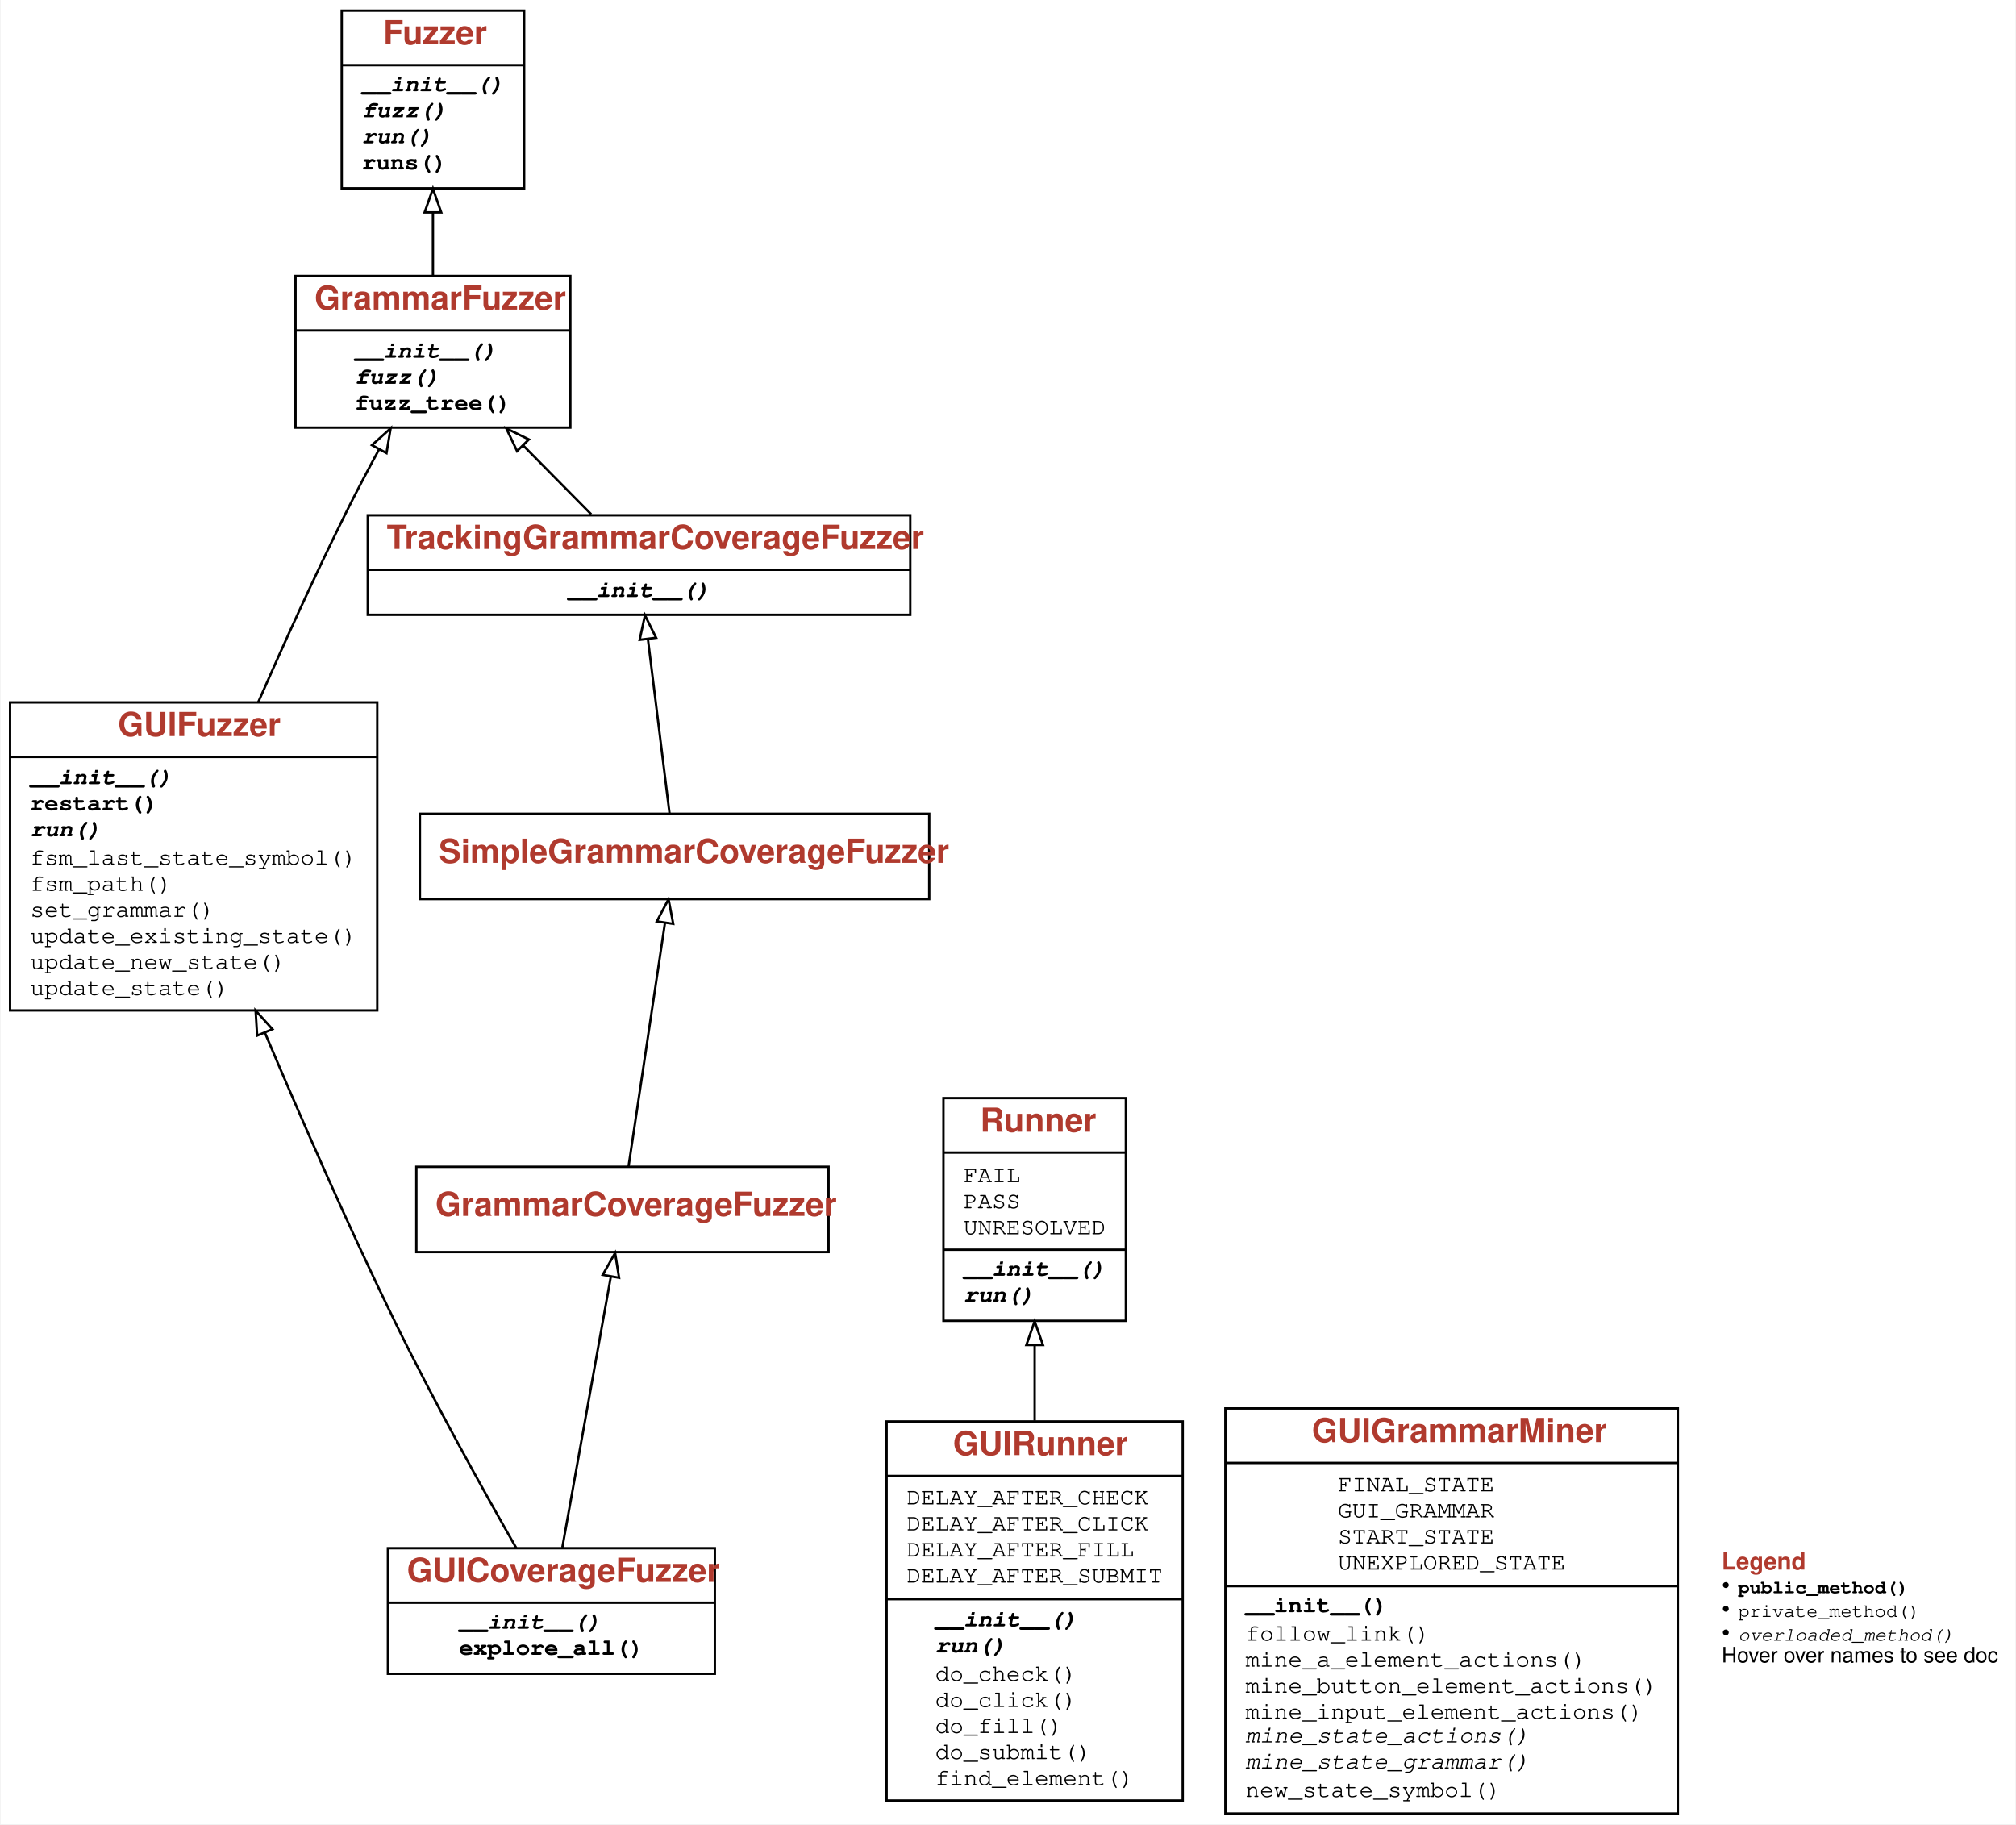
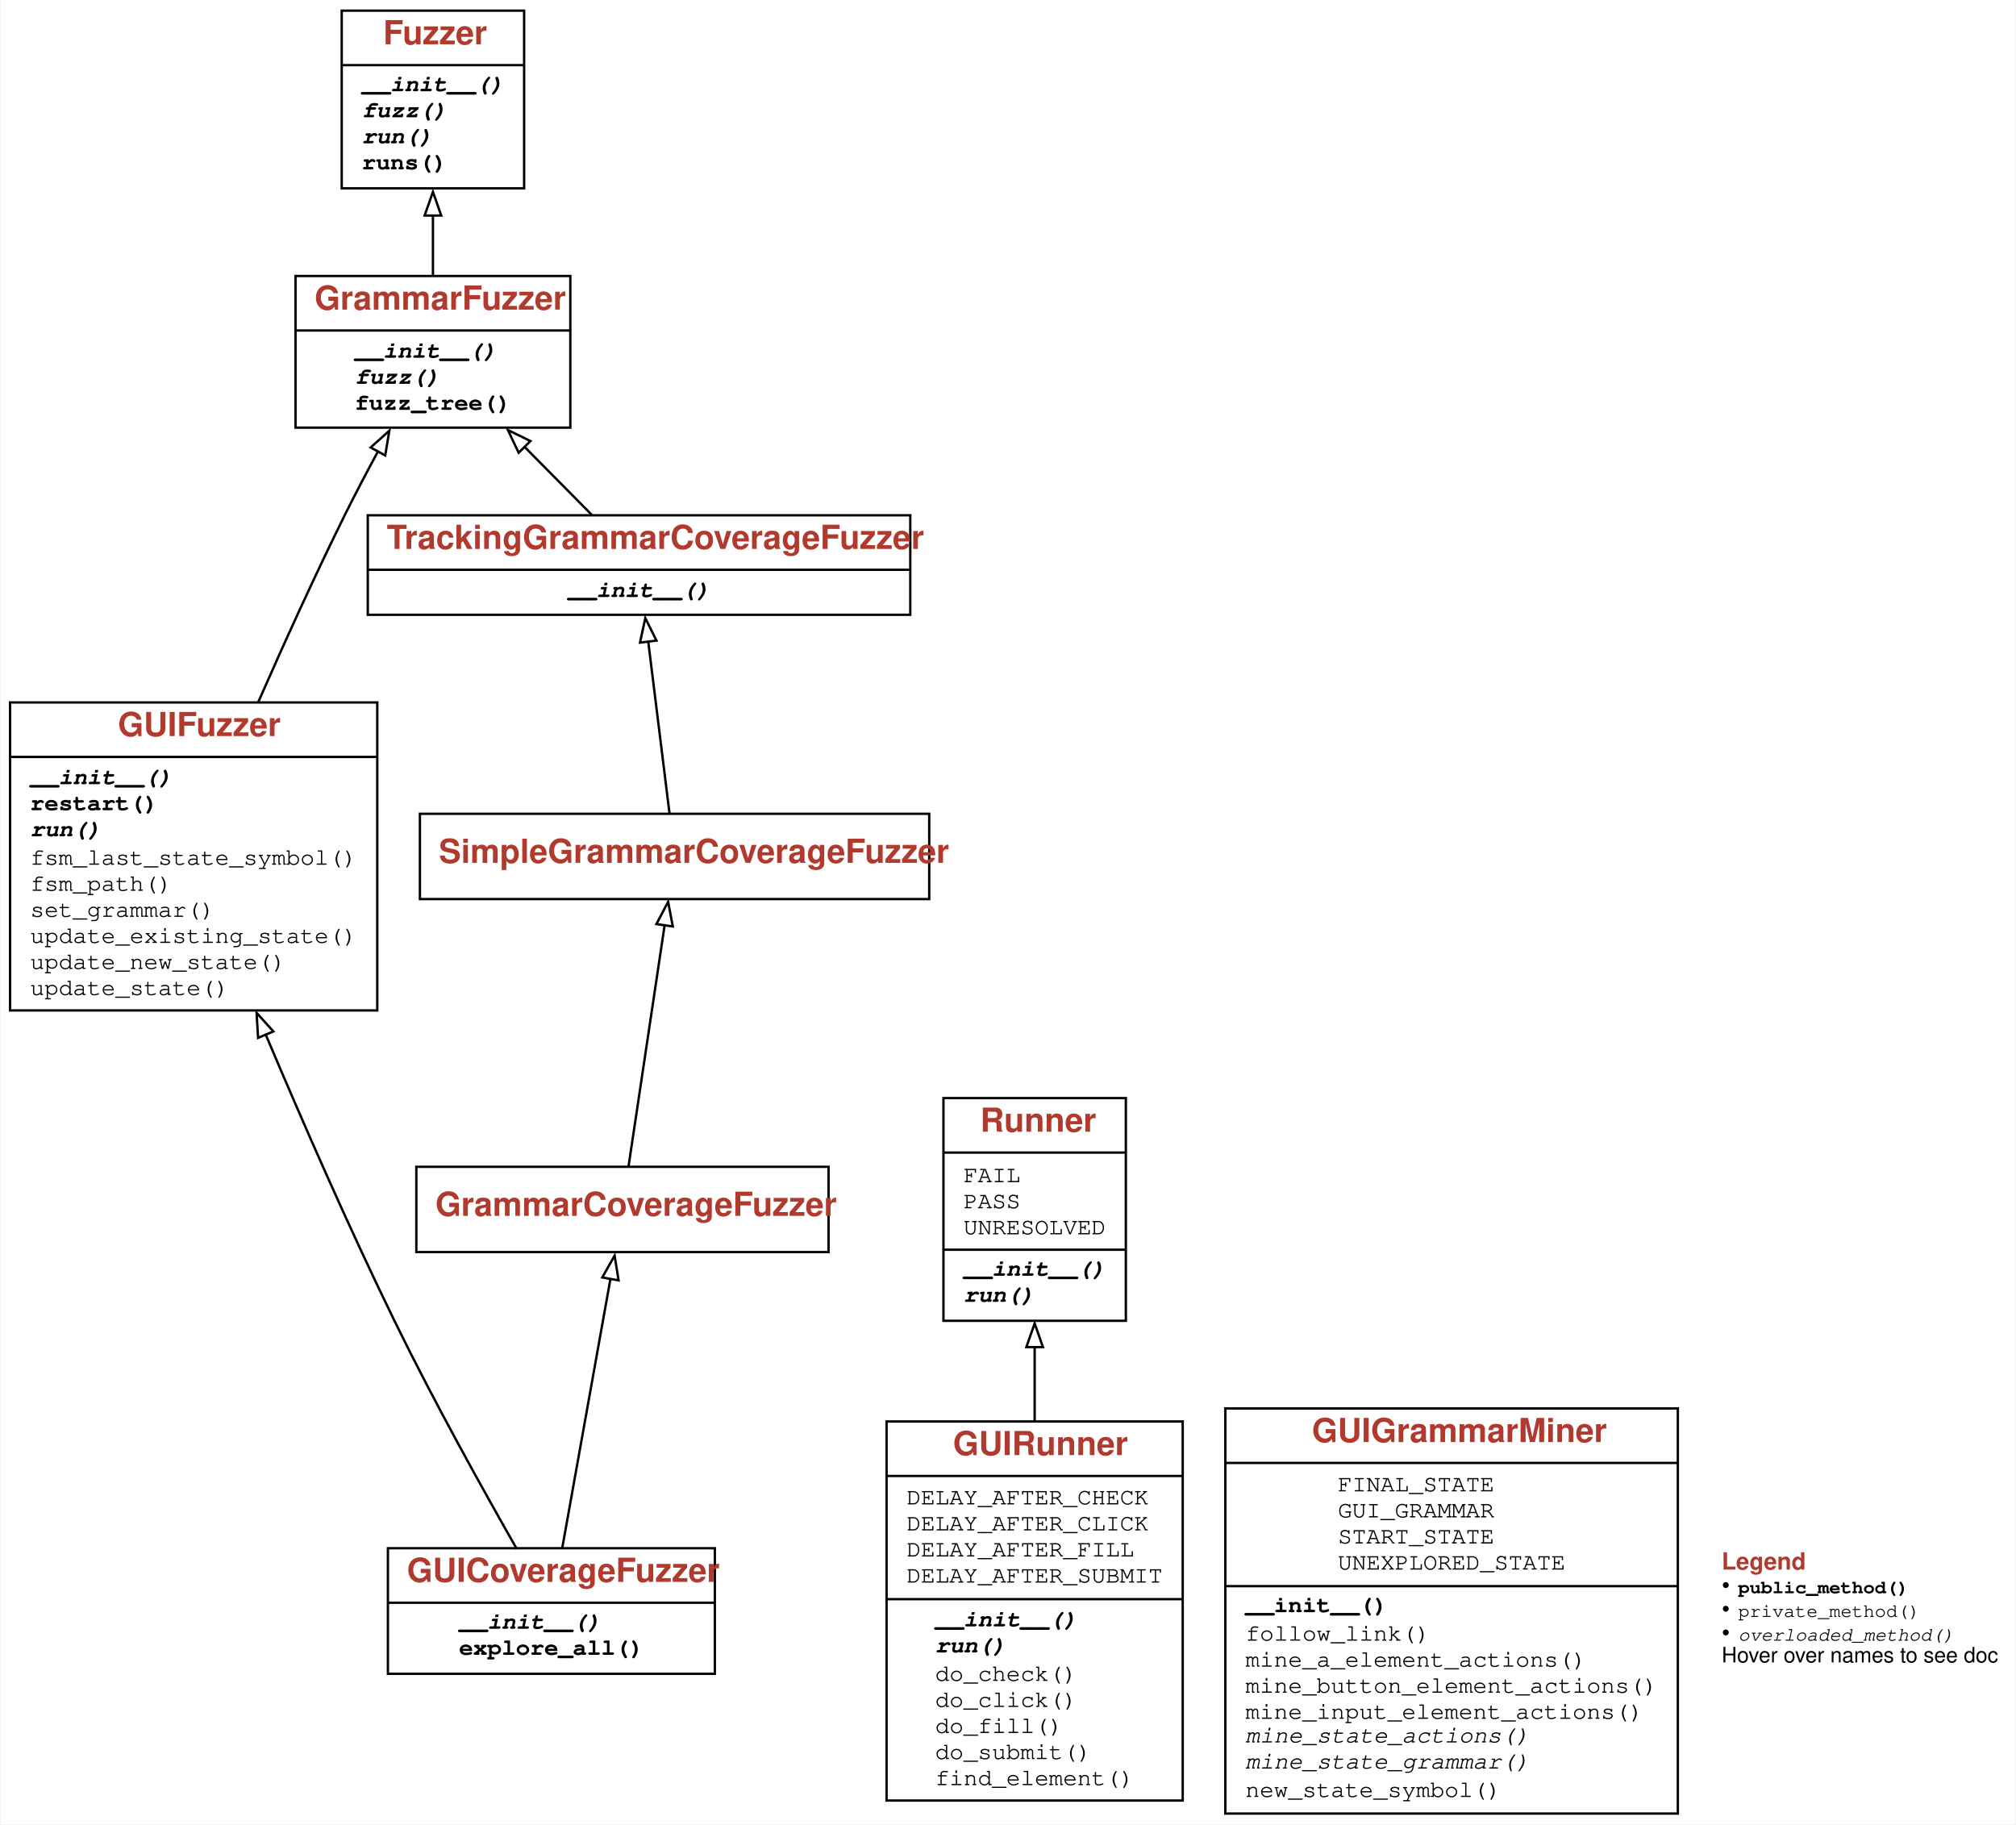
<svg xmlns="http://www.w3.org/2000/svg" xmlns:xlink="http://www.w3.org/1999/xlink" width="851pt" height="770pt" viewBox="0.00 0.00 850.50 770.00">
  <g id="graph0" class="graph" transform="scale(1 1) rotate(0) translate(4 766)">
    <g id="a_graph0">
      <a xlink:title="GUIFuzzer class hierarchy">
-         <polygon fill="white" stroke="transparent" points="-4,4 -4,-766 846.5,-766 846.5,4 -4,4" />
+         <polygon fill="white" stroke="none" points="-4,4 -4,-766 846.5,-766 846.5,4 -4,4" />
      </a>
    </g>
    <g id="node1" class="node">
      <g id="a_node1">
        <a xlink:href="#" xlink:title="class GUIFuzzer:&#10;A fuzzer for GUIs, using Selenium.">
          <polygon fill="none" stroke="black" points="0,-339.5 0,-469.5 155,-469.5 155,-339.5 0,-339.5" />
          <text text-anchor="start" x="45.5" y="-455.3" font-family="Patua One, Helvetica, sans-serif" font-weight="bold" font-size="14.00" fill="#b03a2e">GUIFuzzer</text>
-           <polyline fill="none" stroke="black" points="0,-446.5 155,-446.5 " />
+           <polyline fill="none" stroke="black" points="0,-446.5 155,-446.5" />
          <g id="a_node1_0">
            <a xlink:href="#" xlink:title="GUIFuzzer">
              <g id="a_node1_1">
                <a xlink:href="#" xlink:title="__init__(self, driver, *, miner: Optional[GUIGrammarMiner] = None, stay_on_host: bool = True, log_gui_exploration: bool = False, disp_gui_exploration: bool = False, **kwargs) -&gt; None:&#10;Constructor.&#10;`driver` - the Selenium driver to use.&#10;`miner` - the miner to use (default: `GUIGrammarMiner(driver)`)&#10;`stay_on_host` - if True (default), do not explore external links.&#10;`log_gui_exploration` - if set, print out exploration steps.&#10;`disp_gui_exploration` - if set, display screenshot of current Web page&#10;as well as FSM diagrams during exploration.&#10;Other keyword arguments are passed to the `GrammarFuzzer` superclass.">
                  <text text-anchor="start" x="8.5" y="-435" font-family="'Fira Mono', 'Source Code Pro', 'Courier', monospace" font-weight="bold" font-style="italic" font-size="10.00">__init__()</text>
                </a>
              </g>
              <g id="a_node1_2">
                <a xlink:href="#" xlink:title="restart(self) -&gt; None:&#10;Get back to original URL">
                  <text text-anchor="start" x="8.5" y="-424" font-family="'Fira Mono', 'Source Code Pro', 'Courier', monospace" font-weight="bold" font-size="10.00">restart()</text>
                </a>
              </g>
              <g id="a_node1_3">
                <a xlink:href="#" xlink:title="run(self, runner: GUIRunner) -&gt; Tuple[str, str]:&#10;Run the fuzzer on the given GUIRunner `runner`.">
                  <text text-anchor="start" x="8.5" y="-413" font-family="'Fira Mono', 'Source Code Pro', 'Courier', monospace" font-weight="bold" font-style="italic" font-size="10.00">run()</text>
                </a>
              </g>
              <g id="a_node1_4">
                <a xlink:href="#" xlink:title="fsm_last_state_symbol(self, tree: DerivationTree) -&gt; str:&#10;Return current (expected) state symbol">
                  <text text-anchor="start" x="8.5" y="-401" font-family="'Fira Mono', 'Source Code Pro', 'Courier', monospace" font-size="10.00">fsm_last_state_symbol()</text>
                </a>
              </g>
              <g id="a_node1_5">
                <a xlink:href="#" xlink:title="fsm_path(self, tree: DerivationTree) -&gt; List[str]:&#10;Return sequence of state symbols.">
                  <text text-anchor="start" x="8.5" y="-390" font-family="'Fira Mono', 'Source Code Pro', 'Courier', monospace" font-size="10.00">fsm_path()</text>
                </a>
              </g>
              <g id="a_node1_6">
                <a xlink:href="#" xlink:title="set_grammar(self, new_grammar: Dict[str, List[Expansion]]) -&gt; None:&#10;Set grammar to `new_grammar`.">
                  <text text-anchor="start" x="8.5" y="-379" font-family="'Fira Mono', 'Source Code Pro', 'Courier', monospace" font-size="10.00">set_grammar()</text>
                </a>
              </g>
              <g id="a_node1_7">
                <a xlink:href="#" xlink:title="update_existing_state(self) -&gt; None:&#10;Update actions of existing state">
                  <text text-anchor="start" x="8.5" y="-368" font-family="'Fira Mono', 'Source Code Pro', 'Courier', monospace" font-size="10.00">update_existing_state()</text>
                </a>
              </g>
              <g id="a_node1_8">
                <a xlink:href="#" xlink:title="update_new_state(self) -&gt; None:&#10;Found new state; extend grammar accordingly">
                  <text text-anchor="start" x="8.5" y="-357" font-family="'Fira Mono', 'Source Code Pro', 'Courier', monospace" font-size="10.00">update_new_state()</text>
                </a>
              </g>
              <g id="a_node1_9">
                <a xlink:href="#" xlink:title="update_state(self) -&gt; None:&#10;Determine current state from current Web page">
                  <text text-anchor="start" x="8.5" y="-346" font-family="'Fira Mono', 'Source Code Pro', 'Courier', monospace" font-size="10.00">update_state()</text>
                </a>
              </g>
            </a>
          </g>
        </a>
      </g>
    </g>
    <g id="node2" class="node">
      <g id="a_node2">
        <a xlink:href="GrammarFuzzer.ipynb" xlink:title="class GrammarFuzzer:&#10;Produce strings from grammars efficiently, using derivation trees.">
          <polygon fill="none" stroke="black" points="120.5,-585.5 120.5,-649.5 236.5,-649.5 236.5,-585.5 120.5,-585.5" />
          <text text-anchor="start" x="128.5" y="-635.3" font-family="Patua One, Helvetica, sans-serif" font-weight="bold" font-size="14.00" fill="#b03a2e">GrammarFuzzer</text>
-           <polyline fill="none" stroke="black" points="120.5,-626.5 236.5,-626.5 " />
+           <polyline fill="none" stroke="black" points="120.5,-626.5 236.5,-626.5" />
          <g id="a_node2_10">
            <a xlink:href="#" xlink:title="GrammarFuzzer">
              <g id="a_node2_11">
                <a xlink:href="GrammarFuzzer.ipynb" xlink:title="__init__(self, grammar: Dict[str, List[Expansion]], start_symbol: str = '&lt;start&gt;', min_nonterminals: int = 0, max_nonterminals: int = 10, disp: bool = False, log: Union[bool, int] = False) -&gt; None:&#10;Produce strings from `grammar`, starting with `start_symbol`.&#10;If `min_nonterminals` or `max_nonterminals` is given, use them as limits&#10;for the number of nonterminals produced.&#10;If `disp` is set, display the intermediate derivation trees.&#10;If `log` is set, show intermediate steps as text on standard output.">
                  <text text-anchor="start" x="145.5" y="-615" font-family="'Fira Mono', 'Source Code Pro', 'Courier', monospace" font-weight="bold" font-style="italic" font-size="10.00">__init__()</text>
                </a>
              </g>
              <g id="a_node2_12">
                <a xlink:href="GrammarFuzzer.ipynb" xlink:title="fuzz(self) -&gt; str:&#10;Produce a string from the grammar.">
                  <text text-anchor="start" x="145.5" y="-604" font-family="'Fira Mono', 'Source Code Pro', 'Courier', monospace" font-weight="bold" font-style="italic" font-size="10.00">fuzz()</text>
                </a>
              </g>
              <g id="a_node2_13">
                <a xlink:href="GrammarFuzzer.ipynb" xlink:title="fuzz_tree(self) -&gt; DerivationTree:&#10;Produce a derivation tree from the grammar.">
                  <text text-anchor="start" x="145.5" y="-593" font-family="'Fira Mono', 'Source Code Pro', 'Courier', monospace" font-weight="bold" font-size="10.00">fuzz_tree()</text>
                </a>
              </g>
            </a>
          </g>
        </a>
      </g>
    </g>
    <g id="edge1" class="edge">
-       <path fill="none" stroke="black" d="M104.75,-469.6C115.72,-494.59 128.77,-523.34 141.5,-549 145.91,-557.89 150.87,-567.29 155.69,-576.17" />
-       <polygon fill="none" stroke="black" points="152.76,-578.11 160.64,-585.19 158.9,-574.74 152.76,-578.11" />
+       <path fill="none" stroke="black" d="M104.59,-469.24C115.59,-494.32 128.71,-523.22 141.5,-549 145.81,-557.69 150.65,-566.88 155.38,-575.59" />
+       <polygon fill="none" stroke="black" points="152.22,-577.12 160.1,-584.2 158.36,-573.75 152.22,-577.12" />
    </g>
    <g id="node3" class="node">
      <g id="a_node3">
        <a xlink:href="Fuzzer.ipynb" xlink:title="class Fuzzer:&#10;Base class for fuzzers.">
          <polygon fill="none" stroke="black" points="140,-686.5 140,-761.5 217,-761.5 217,-686.5 140,-686.5" />
          <text text-anchor="start" x="157.5" y="-747.3" font-family="Patua One, Helvetica, sans-serif" font-weight="bold" font-size="14.00" fill="#b03a2e">Fuzzer</text>
-           <polyline fill="none" stroke="black" points="140,-738.5 217,-738.5 " />
+           <polyline fill="none" stroke="black" points="140,-738.5 217,-738.5" />
          <g id="a_node3_14">
            <a xlink:href="#" xlink:title="Fuzzer">
              <g id="a_node3_15">
                <a xlink:href="Fuzzer.ipynb" xlink:title="__init__(self) -&gt; None:&#10;Constructor">
                  <text text-anchor="start" x="148.5" y="-727.5" font-family="'Fira Mono', 'Source Code Pro', 'Courier', monospace" font-weight="bold" font-style="italic" font-size="10.00">__init__()</text>
                </a>
              </g>
              <g id="a_node3_16">
                <a xlink:href="Fuzzer.ipynb" xlink:title="fuzz(self) -&gt; str:&#10;Return fuzz input">
                  <text text-anchor="start" x="148.5" y="-716.5" font-family="'Fira Mono', 'Source Code Pro', 'Courier', monospace" font-weight="bold" font-style="italic" font-size="10.00">fuzz()</text>
                </a>
              </g>
              <g id="a_node3_17">
                <a xlink:href="Fuzzer.ipynb" xlink:title="run(self, runner: Fuzzer.Runner = &lt;Fuzzer.Runner object&gt;) -&gt; Tuple[subprocess.CompletedProcess, str]:&#10;Run `runner` with fuzz input">
                  <text text-anchor="start" x="148.5" y="-705.5" font-family="'Fira Mono', 'Source Code Pro', 'Courier', monospace" font-weight="bold" font-style="italic" font-size="10.00">run()</text>
                </a>
              </g>
              <g id="a_node3_18">
                <a xlink:href="Fuzzer.ipynb" xlink:title="runs(self, runner: Fuzzer.Runner = &lt;Fuzzer.PrintRunner object&gt;, trials: int = 10) -&gt; List[Tuple[subprocess.CompletedProcess, str]]:&#10;Run `runner` with fuzz input, `trials` times">
                  <text text-anchor="start" x="148.5" y="-694.5" font-family="'Fira Mono', 'Source Code Pro', 'Courier', monospace" font-weight="bold" font-size="10.00">runs()</text>
                </a>
              </g>
            </a>
          </g>
        </a>
      </g>
    </g>
    <g id="edge2" class="edge">
-       <path fill="none" stroke="black" d="M178.5,-649.57C178.5,-657.96 178.5,-667.23 178.5,-676.28" />
-       <polygon fill="none" stroke="black" points="175,-676.34 178.5,-686.34 182,-676.34 175,-676.34" />
+       <path fill="none" stroke="black" d="M178.5,-649.29C178.5,-657.41 178.5,-666.37 178.5,-675.16" />
+       <polygon fill="none" stroke="black" points="175,-675.02 178.5,-685.02 182,-675.02 175,-675.02" />
    </g>
    <g id="node4" class="node">
      <g id="a_node4">
        <a xlink:href="#" xlink:title="class GUICoverageFuzzer:&#10;Systematically explore all states of the current Web page">
          <polygon fill="none" stroke="black" points="159.5,-59.5 159.5,-112.5 297.5,-112.5 297.5,-59.5 159.5,-59.5" />
          <text text-anchor="start" x="167.5" y="-98.3" font-family="Patua One, Helvetica, sans-serif" font-weight="bold" font-size="14.00" fill="#b03a2e">GUICoverageFuzzer</text>
-           <polyline fill="none" stroke="black" points="159.5,-89.5 297.5,-89.5 " />
+           <polyline fill="none" stroke="black" points="159.5,-89.5 297.5,-89.5" />
          <g id="a_node4_19">
            <a xlink:href="#" xlink:title="GUICoverageFuzzer">
              <g id="a_node4_20">
                <a xlink:href="#" xlink:title="__init__(self, *args, **kwargs):&#10;Constructor. All args are passed to the `GUIFuzzer` superclass.">
                  <text text-anchor="start" x="189.5" y="-78.5" font-family="'Fira Mono', 'Source Code Pro', 'Courier', monospace" font-weight="bold" font-style="italic" font-size="10.00">__init__()</text>
                </a>
              </g>
              <g id="a_node4_21">
                <a xlink:href="#" xlink:title="explore_all(self, runner: GUIRunner, max_actions=100) -&gt; None:&#10;Explore all states of the GUI, up to `max_actions` (default 100).">
                  <text text-anchor="start" x="189.5" y="-67.5" font-family="'Fira Mono', 'Source Code Pro', 'Courier', monospace" font-weight="bold" font-size="10.00">explore_all()</text>
                </a>
              </g>
            </a>
          </g>
        </a>
      </g>
    </g>
    <g id="edge3" class="edge">
-       <path fill="none" stroke="black" d="M213.66,-112.61C199.82,-136.87 178.9,-174.46 162.5,-208 143.02,-247.85 123.15,-293.23 107.52,-330.23" />
-       <polygon fill="none" stroke="black" points="104.3,-328.88 103.65,-339.45 110.75,-331.59 104.3,-328.88" />
+       <path fill="none" stroke="black" d="M213.93,-112.15C200.09,-136.39 179,-174.25 162.5,-208 143.11,-247.66 123.33,-292.81 107.74,-329.72" />
+       <polygon fill="none" stroke="black" points="104.7,-327.93 104.05,-338.5 111.15,-330.64 104.7,-327.93" />
    </g>
    <g id="node5" class="node">
      <g id="a_node5">
        <a xlink:href="GrammarCoverageFuzzer.ipynb" xlink:title="class GrammarCoverageFuzzer:&#10;Produce from grammars, aiming for coverage of all expansions.">
          <polygon fill="none" stroke="black" points="171.5,-237.5 171.5,-273.5 345.5,-273.5 345.5,-237.5 171.5,-237.5" />
          <text text-anchor="start" x="179.5" y="-252.8" font-family="Patua One, Helvetica, sans-serif" font-weight="bold" font-size="14.00" fill="#b03a2e">GrammarCoverageFuzzer</text>
        </a>
      </g>
    </g>
    <g id="edge4" class="edge">
-       <path fill="none" stroke="black" d="M233.12,-112.8C238.67,-143.81 247.95,-195.58 253.61,-227.22" />
-       <polygon fill="none" stroke="black" points="250.18,-227.9 255.39,-237.12 257.07,-226.66 250.18,-227.9" />
+       <path fill="none" stroke="black" d="M233.06,-112.44C238.55,-143.11 247.76,-194.51 253.46,-226.35" />
+       <polygon fill="none" stroke="black" points="249.98,-226.79 255.19,-236.02 256.87,-225.56 249.98,-226.79" />
    </g>
    <g id="node6" class="node">
      <g id="a_node6">
        <a xlink:href="GrammarCoverageFuzzer.ipynb" xlink:title="class SimpleGrammarCoverageFuzzer:&#10;When choosing expansions, prefer expansions not covered.">
          <polygon fill="none" stroke="black" points="173,-386.5 173,-422.5 388,-422.5 388,-386.5 173,-386.5" />
          <text text-anchor="start" x="181" y="-401.8" font-family="Patua One, Helvetica, sans-serif" font-weight="bold" font-size="14.00" fill="#b03a2e">SimpleGrammarCoverageFuzzer</text>
        </a>
      </g>
    </g>
    <g id="edge5" class="edge">
-       <path fill="none" stroke="black" d="M261.07,-273.65C264.84,-298.88 271.93,-346.24 276.42,-376.26" />
-       <polygon fill="none" stroke="black" points="273.01,-377.09 277.95,-386.46 279.93,-376.05 273.01,-377.09" />
+       <path fill="none" stroke="black" d="M261.02,-273.36C264.77,-298.4 271.84,-345.67 276.36,-375.82" />
+       <polygon fill="none" stroke="black" points="272.84,-375.97 277.78,-385.34 279.76,-374.93 272.84,-375.97" />
    </g>
    <g id="node7" class="node">
      <g id="a_node7">
        <a xlink:href="GrammarCoverageFuzzer.ipynb" xlink:title="class TrackingGrammarCoverageFuzzer:&#10;Track grammar coverage during production">
          <polygon fill="none" stroke="black" points="151,-506.5 151,-548.5 380,-548.5 380,-506.5 151,-506.5" />
          <text text-anchor="start" x="159" y="-534.3" font-family="Patua One, Helvetica, sans-serif" font-weight="bold" font-size="14.00" fill="#b03a2e">TrackingGrammarCoverageFuzzer</text>
-           <polyline fill="none" stroke="black" points="151,-525.5 380,-525.5 " />
+           <polyline fill="none" stroke="black" points="151,-525.5 380,-525.5" />
          <g id="a_node7_22">
            <a xlink:href="#" xlink:title="TrackingGrammarCoverageFuzzer">
              <g id="a_node7_23">
                <a xlink:href="GrammarCoverageFuzzer.ipynb" xlink:title="__init__(self, *args, **kwargs) -&gt; None:&#10;Produce strings from `grammar`, starting with `start_symbol`.&#10;If `min_nonterminals` or `max_nonterminals` is given, use them as limits&#10;for the number of nonterminals produced.&#10;If `disp` is set, display the intermediate derivation trees.&#10;If `log` is set, show intermediate steps as text on standard output.">
                  <text text-anchor="start" x="235.5" y="-514" font-family="'Fira Mono', 'Source Code Pro', 'Courier', monospace" font-weight="bold" font-style="italic" font-size="10.00">__init__()</text>
                </a>
              </g>
            </a>
          </g>
        </a>
      </g>
    </g>
    <g id="edge6" class="edge">
-       <path fill="none" stroke="black" d="M278.38,-422.58C276.02,-441.67 272.14,-472.96 269.25,-496.23" />
-       <polygon fill="none" stroke="black" points="265.76,-495.93 268.01,-506.28 272.71,-496.79 265.76,-495.93" />
+       <path fill="none" stroke="black" d="M278.41,-422.32C276.08,-441.13 272.26,-471.98 269.38,-495.24" />
+       <polygon fill="none" stroke="black" points="265.91,-494.75 268.15,-505.1 272.86,-495.61 265.91,-494.75" />
    </g>
    <g id="edge7" class="edge">
-       <path fill="none" stroke="black" d="M245.32,-548.91C236.76,-557.57 226.48,-567.97 216.59,-577.97" />
-       <polygon fill="none" stroke="black" points="214.02,-575.59 209.48,-585.16 219,-580.51 214.02,-575.59" />
+       <path fill="none" stroke="black" d="M245.76,-548.47C237.21,-557.11 226.9,-567.54 216.95,-577.61" />
+       <polygon fill="none" stroke="black" points="214.69,-574.91 210.15,-584.48 219.67,-579.83 214.69,-574.91" />
    </g>
    <g id="node8" class="node">
      <g id="a_node8">
        <a xlink:href="#" xlink:title="class GUIRunner:&#10;Execute the actions in a given action string">
          <polygon fill="none" stroke="black" points="370,-6 370,-166 495,-166 495,-6 370,-6" />
          <text text-anchor="start" x="398" y="-151.8" font-family="Patua One, Helvetica, sans-serif" font-weight="bold" font-size="14.00" fill="#b03a2e">GUIRunner</text>
-           <polyline fill="none" stroke="black" points="370,-143 495,-143 " />
+           <polyline fill="none" stroke="black" points="370,-143 495,-143" />
          <g id="a_node8_24">
            <a xlink:href="#" xlink:title="GUIRunner">
              <g id="a_node8_25">
                <a xlink:href="#" xlink:title="DELAY_AFTER_CHECK = 0.1">
                  <text text-anchor="start" x="378.5" y="-131" font-family="'Fira Mono', 'Source Code Pro', 'Courier', monospace" font-size="10.00">DELAY_AFTER_CHECK</text>
                </a>
              </g>
              <g id="a_node8_26">
                <a xlink:href="#" xlink:title="DELAY_AFTER_CLICK = 1">
                  <text text-anchor="start" x="378.5" y="-120" font-family="'Fira Mono', 'Source Code Pro', 'Courier', monospace" font-size="10.00">DELAY_AFTER_CLICK</text>
                </a>
              </g>
              <g id="a_node8_27">
                <a xlink:href="#" xlink:title="DELAY_AFTER_FILL = 0.1">
                  <text text-anchor="start" x="378.5" y="-109" font-family="'Fira Mono', 'Source Code Pro', 'Courier', monospace" font-size="10.00">DELAY_AFTER_FILL</text>
                </a>
              </g>
              <g id="a_node8_28">
                <a xlink:href="#" xlink:title="DELAY_AFTER_SUBMIT = 1">
                  <text text-anchor="start" x="378.5" y="-98" font-family="'Fira Mono', 'Source Code Pro', 'Courier', monospace" font-size="10.00">DELAY_AFTER_SUBMIT</text>
                </a>
              </g>
            </a>
          </g>
-           <polyline fill="none" stroke="black" points="370,-91 495,-91 " />
+           <polyline fill="none" stroke="black" points="370,-91 495,-91" />
          <g id="a_node8_29">
            <a xlink:href="#" xlink:title="GUIRunner">
              <g id="a_node8_30">
                <a xlink:href="#" xlink:title="__init__(self, driver) -&gt; None:&#10;Constructor. `driver` is a Selenium Web driver">
                  <text text-anchor="start" x="390.5" y="-79.5" font-family="'Fira Mono', 'Source Code Pro', 'Courier', monospace" font-weight="bold" font-style="italic" font-size="10.00">__init__()</text>
                </a>
              </g>
              <g id="a_node8_31">
                <a xlink:href="#" xlink:title="run(self, inp: str) -&gt; Tuple[str, str]:&#10;Execute the action string `inp` on the current Web site.&#10;Return a pair (`inp`, `outcome`).">
                  <text text-anchor="start" x="390.5" y="-68.5" font-family="'Fira Mono', 'Source Code Pro', 'Courier', monospace" font-weight="bold" font-style="italic" font-size="10.00">run()</text>
                </a>
              </g>
              <g id="a_node8_32">
                <a xlink:href="#" xlink:title="do_check(self, name: str, state: bool) -&gt; None:&#10;Set the check element `name` to `state`">
                  <text text-anchor="start" x="390.5" y="-56.5" font-family="'Fira Mono', 'Source Code Pro', 'Courier', monospace" font-size="10.00">do_check()</text>
                </a>
              </g>
              <g id="a_node8_33">
                <a xlink:href="#" xlink:title="do_click(self, name: str) -&gt; None:&#10;Click on the element `name`">
                  <text text-anchor="start" x="390.5" y="-45.5" font-family="'Fira Mono', 'Source Code Pro', 'Courier', monospace" font-size="10.00">do_click()</text>
                </a>
              </g>
              <g id="a_node8_34">
                <a xlink:href="#" xlink:title="do_fill(self, name: str, value: str) -&gt; None:&#10;Fill the text element `name` with `value`">
                  <text text-anchor="start" x="390.5" y="-34.5" font-family="'Fira Mono', 'Source Code Pro', 'Courier', monospace" font-size="10.00">do_fill()</text>
                </a>
              </g>
              <g id="a_node8_35">
                <a xlink:href="#" xlink:title="do_submit(self, name: str) -&gt; None:&#10;Click on the submit element `name`">
                  <text text-anchor="start" x="390.5" y="-23.5" font-family="'Fira Mono', 'Source Code Pro', 'Courier', monospace" font-size="10.00">do_submit()</text>
                </a>
              </g>
              <g id="a_node8_36">
                <a xlink:href="#" xlink:title="find_element(self, name: str) -&gt; Any:&#10;Search for an element named `name` on the current Web site.&#10;Matches can occur by name or by link text.">
                  <text text-anchor="start" x="390.5" y="-12.5" font-family="'Fira Mono', 'Source Code Pro', 'Courier', monospace" font-size="10.00">find_element()</text>
                </a>
              </g>
            </a>
          </g>
        </a>
      </g>
    </g>
    <g id="node9" class="node">
      <g id="a_node9">
        <a xlink:href="Fuzzer.ipynb" xlink:title="class Runner:&#10;Base class for testing inputs.">
          <polygon fill="none" stroke="black" points="394,-208.5 394,-302.5 471,-302.5 471,-208.5 394,-208.5" />
          <text text-anchor="start" x="409.5" y="-288.3" font-family="Patua One, Helvetica, sans-serif" font-weight="bold" font-size="14.00" fill="#b03a2e">Runner</text>
-           <polyline fill="none" stroke="black" points="394,-279.5 471,-279.5 " />
+           <polyline fill="none" stroke="black" points="394,-279.5 471,-279.5" />
          <g id="a_node9_37">
            <a xlink:href="#" xlink:title="Runner">
              <g id="a_node9_38">
                <a xlink:href="Fuzzer.ipynb" xlink:title="FAIL = 'FAIL'">
                  <text text-anchor="start" x="402.5" y="-267" font-family="'Fira Mono', 'Source Code Pro', 'Courier', monospace" font-size="10.00">FAIL</text>
                </a>
              </g>
              <g id="a_node9_39">
                <a xlink:href="Fuzzer.ipynb" xlink:title="PASS = 'PASS'">
                  <text text-anchor="start" x="402.5" y="-256" font-family="'Fira Mono', 'Source Code Pro', 'Courier', monospace" font-size="10.00">PASS</text>
                </a>
              </g>
              <g id="a_node9_40">
                <a xlink:href="Fuzzer.ipynb" xlink:title="UNRESOLVED = 'UNRESOLVED'">
                  <text text-anchor="start" x="402.5" y="-245" font-family="'Fira Mono', 'Source Code Pro', 'Courier', monospace" font-size="10.00">UNRESOLVED</text>
                </a>
              </g>
            </a>
          </g>
-           <polyline fill="none" stroke="black" points="394,-238.5 471,-238.5 " />
+           <polyline fill="none" stroke="black" points="394,-238.5 471,-238.5" />
          <g id="a_node9_41">
            <a xlink:href="#" xlink:title="Runner">
              <g id="a_node9_42">
                <a xlink:href="Fuzzer.ipynb" xlink:title="__init__(self) -&gt; None:&#10;Initialize">
                  <text text-anchor="start" x="402.5" y="-227.5" font-family="'Fira Mono', 'Source Code Pro', 'Courier', monospace" font-weight="bold" font-style="italic" font-size="10.00">__init__()</text>
                </a>
              </g>
              <g id="a_node9_43">
                <a xlink:href="Fuzzer.ipynb" xlink:title="run(self, inp: str) -&gt; Any:&#10;Run the runner with the given input">
                  <text text-anchor="start" x="402.5" y="-216.5" font-family="'Fira Mono', 'Source Code Pro', 'Courier', monospace" font-weight="bold" font-style="italic" font-size="10.00">run()</text>
                </a>
              </g>
            </a>
          </g>
        </a>
      </g>
    </g>
    <g id="edge8" class="edge">
-       <path fill="none" stroke="black" d="M432.5,-166.34C432.5,-177.12 432.5,-188 432.5,-198.25" />
-       <polygon fill="none" stroke="black" points="429,-198.28 432.5,-208.28 436,-198.28 429,-198.28" />
+       <path fill="none" stroke="black" d="M432.5,-165.85C432.5,-176.57 432.5,-187.41 432.5,-197.64" />
+       <polygon fill="none" stroke="black" points="429,-197.39 432.5,-207.39 436,-197.39 429,-197.39" />
    </g>
    <g id="node10" class="node">
      <g id="a_node10">
        <a xlink:href="#" xlink:title="class GUIGrammarMiner:&#10;Retrieve a grammar of possible GUI interaction sequences">
          <polygon fill="none" stroke="black" points="513,-0.5 513,-171.5 704,-171.5 704,-0.5 513,-0.5" />
          <text text-anchor="start" x="549.5" y="-157.3" font-family="Patua One, Helvetica, sans-serif" font-weight="bold" font-size="14.00" fill="#b03a2e">GUIGrammarMiner</text>
-           <polyline fill="none" stroke="black" points="513,-148.5 704,-148.5 " />
+           <polyline fill="none" stroke="black" points="513,-148.5 704,-148.5" />
          <g id="a_node10_44">
            <a xlink:href="#" xlink:title="GUIGrammarMiner">
              <g id="a_node10_45">
                <a xlink:href="#" xlink:title="FINAL_STATE = '&lt;end&gt;'">
                  <text text-anchor="start" x="560.5" y="-136.5" font-family="'Fira Mono', 'Source Code Pro', 'Courier', monospace" font-size="10.00">FINAL_STATE</text>
                </a>
              </g>
              <g id="a_node10_46">
                <a xlink:href="#" xlink:title="GUI_GRAMMAR = {'&lt;start&gt;': ['&lt;state&gt;'], '&lt;unexplored&gt;': [''], '&lt;end&gt;': [''], '&lt;text&gt;': ['&lt;string&gt;'], '&lt;string&gt;': ['&lt;character&gt;', '&lt;string&gt;&lt;character&gt;'], '&lt;character&gt;': ['&lt;letter&gt;', '&lt;digit&gt;', '&lt;special&gt;'], '&lt;letter&gt;': ['a', 'b', 'c', 'd', 'e', 'f', 'g', 'h', 'i', 'j', 'k', 'l', 'm', 'n', 'o', 'p', 'q', 'r', 's', 't', 'u', 'v', 'w', 'x', 'y', 'z', 'A', 'B', 'C', 'D', 'E', 'F', 'G', 'H', 'I', 'J', 'K', 'L', 'M', 'N', 'O', 'P', 'Q', 'R', 'S', 'T', 'U', 'V', 'W', 'X', 'Y', 'Z'], '&lt;number&gt;': ['&lt;digits&gt;'], '&lt;digits&gt;': ['&lt;digit&gt;', '&lt;digits&gt;&lt;digit&gt;'], '&lt;digit&gt;': ['0', '1', '2', '3', '4', '5', '6', '7', '8', '9'], '&lt;special&gt;': ['.', ' ', '!'], '&lt;email&gt;': ['&lt;letters&gt;@&lt;letters&gt;'], '&lt;letters&gt;': ['&lt;letter&gt;', '&lt;letters&gt;&lt;letter&gt;'], '&lt;boolean&gt;': ['True', 'False'], '&lt;password&gt;': ['abcABC.123'], '&lt;hidden&gt;': ['&lt;string&gt;']}">
                  <text text-anchor="start" x="560.5" y="-125.5" font-family="'Fira Mono', 'Source Code Pro', 'Courier', monospace" font-size="10.00">GUI_GRAMMAR</text>
                </a>
              </g>
              <g id="a_node10_47">
                <a xlink:href="#" xlink:title="START_STATE = '&lt;state&gt;'">
                  <text text-anchor="start" x="560.5" y="-114.5" font-family="'Fira Mono', 'Source Code Pro', 'Courier', monospace" font-size="10.00">START_STATE</text>
                </a>
              </g>
              <g id="a_node10_48">
                <a xlink:href="#" xlink:title="UNEXPLORED_STATE = '&lt;unexplored&gt;'">
                  <text text-anchor="start" x="560.5" y="-103.5" font-family="'Fira Mono', 'Source Code Pro', 'Courier', monospace" font-size="10.00">UNEXPLORED_STATE</text>
                </a>
              </g>
            </a>
          </g>
-           <polyline fill="none" stroke="black" points="513,-96.5 704,-96.5 " />
+           <polyline fill="none" stroke="black" points="513,-96.5 704,-96.5" />
          <g id="a_node10_49">
            <a xlink:href="#" xlink:title="GUIGrammarMiner">
              <g id="a_node10_50">
                <a xlink:href="#" xlink:title="__init__(self, driver, stay_on_host: bool = True) -&gt; None:&#10;Constructor.&#10;`driver` - a web driver as produced by Selenium.&#10;`stay_on_host` - if True (default), no not follow links to other hosts.">
                  <text text-anchor="start" x="521.5" y="-85.5" font-family="'Fira Mono', 'Source Code Pro', 'Courier', monospace" font-weight="bold" font-size="10.00">__init__()</text>
                </a>
              </g>
              <g id="a_node10_51">
                <a xlink:href="#" xlink:title="follow_link(self, link: str) -&gt; bool:&#10;Return True iff we are allowed to follow the `link` URL">
                  <text text-anchor="start" x="521.5" y="-73.5" font-family="'Fira Mono', 'Source Code Pro', 'Courier', monospace" font-size="10.00">follow_link()</text>
                </a>
              </g>
              <g id="a_node10_52">
                <a xlink:href="#" xlink:title="mine_a_element_actions(self) -&gt; Set[str]:&#10;Determine all link actions on the current Web page">
                  <text text-anchor="start" x="521.5" y="-62.5" font-family="'Fira Mono', 'Source Code Pro', 'Courier', monospace" font-size="10.00">mine_a_element_actions()</text>
                </a>
              </g>
              <g id="a_node10_53">
                <a xlink:href="#" xlink:title="mine_button_element_actions(self) -&gt; Set[str]:&#10;Determine all button actions on the current Web page">
                  <text text-anchor="start" x="521.5" y="-51.5" font-family="'Fira Mono', 'Source Code Pro', 'Courier', monospace" font-size="10.00">mine_button_element_actions()</text>
                </a>
              </g>
              <g id="a_node10_54">
                <a xlink:href="#" xlink:title="mine_input_element_actions(self) -&gt; Set[str]:&#10;Determine all input actions on the current Web page">
                  <text text-anchor="start" x="521.5" y="-40.5" font-family="'Fira Mono', 'Source Code Pro', 'Courier', monospace" font-size="10.00">mine_input_element_actions()</text>
                </a>
              </g>
              <g id="a_node10_55">
                <a xlink:href="#" xlink:title="mine_state_actions(self) -&gt; FrozenSet[str]:&#10;Return a set of all possible actions on the current Web site.&#10;Can be overloaded in subclasses.">
                  <text text-anchor="start" x="521.5" y="-30.5" font-family="'Fira Mono', 'Source Code Pro', 'Courier', monospace" font-style="italic" font-size="10.00">mine_state_actions()</text>
                </a>
              </g>
              <g id="a_node10_56">
                <a xlink:href="#" xlink:title="mine_state_grammar(self, grammar: Dict[str, List[Expansion]] = {}, state_symbol: Optional[str] = None) -&gt; Dict[str, List[Expansion]]:&#10;Return a state grammar for the actions on the current Web site.&#10;Can be overloaded in subclasses.">
                  <text text-anchor="start" x="521.5" y="-19.5" font-family="'Fira Mono', 'Source Code Pro', 'Courier', monospace" font-style="italic" font-size="10.00">mine_state_grammar()</text>
                </a>
              </g>
              <g id="a_node10_57">
                <a xlink:href="#" xlink:title="new_state_symbol(self, grammar: Dict[str, List[Expansion]]) -&gt; str:&#10;Return a new symbol for some state in `grammar`">
                  <text text-anchor="start" x="521.5" y="-7.5" font-family="'Fira Mono', 'Source Code Pro', 'Courier', monospace" font-size="10.00">new_state_symbol()</text>
                </a>
              </g>
            </a>
          </g>
        </a>
      </g>
    </g>
    <g id="node11" class="node">
      <text text-anchor="start" x="722.5" y="-103.5" font-family="Patua One, Helvetica, sans-serif" font-weight="bold" font-size="10.00" fill="#b03a2e">Legend</text>
      <text text-anchor="start" x="722.5" y="-93.5" font-family="Patua One, Helvetica, sans-serif" font-size="10.00">• </text>
      <text text-anchor="start" x="729.5" y="-93.5" font-family="'Fira Mono', 'Source Code Pro', 'Courier', monospace" font-weight="bold" font-size="8.00">public_method()</text>
      <text text-anchor="start" x="722.5" y="-83.5" font-family="Patua One, Helvetica, sans-serif" font-size="10.00">• </text>
      <text text-anchor="start" x="729.5" y="-83.5" font-family="'Fira Mono', 'Source Code Pro', 'Courier', monospace" font-size="8.00">private_method()</text>
      <text text-anchor="start" x="722.5" y="-73.5" font-family="Patua One, Helvetica, sans-serif" font-size="10.00">• </text>
      <text text-anchor="start" x="729.5" y="-73.5" font-family="'Fira Mono', 'Source Code Pro', 'Courier', monospace" font-style="italic" font-size="8.00">overloaded_method()</text>
      <text text-anchor="start" x="722.5" y="-64.3" font-family="Helvetica,sans-Serif" font-size="9.00">Hover over names to see doc</text>
    </g>
  </g>
</svg>
